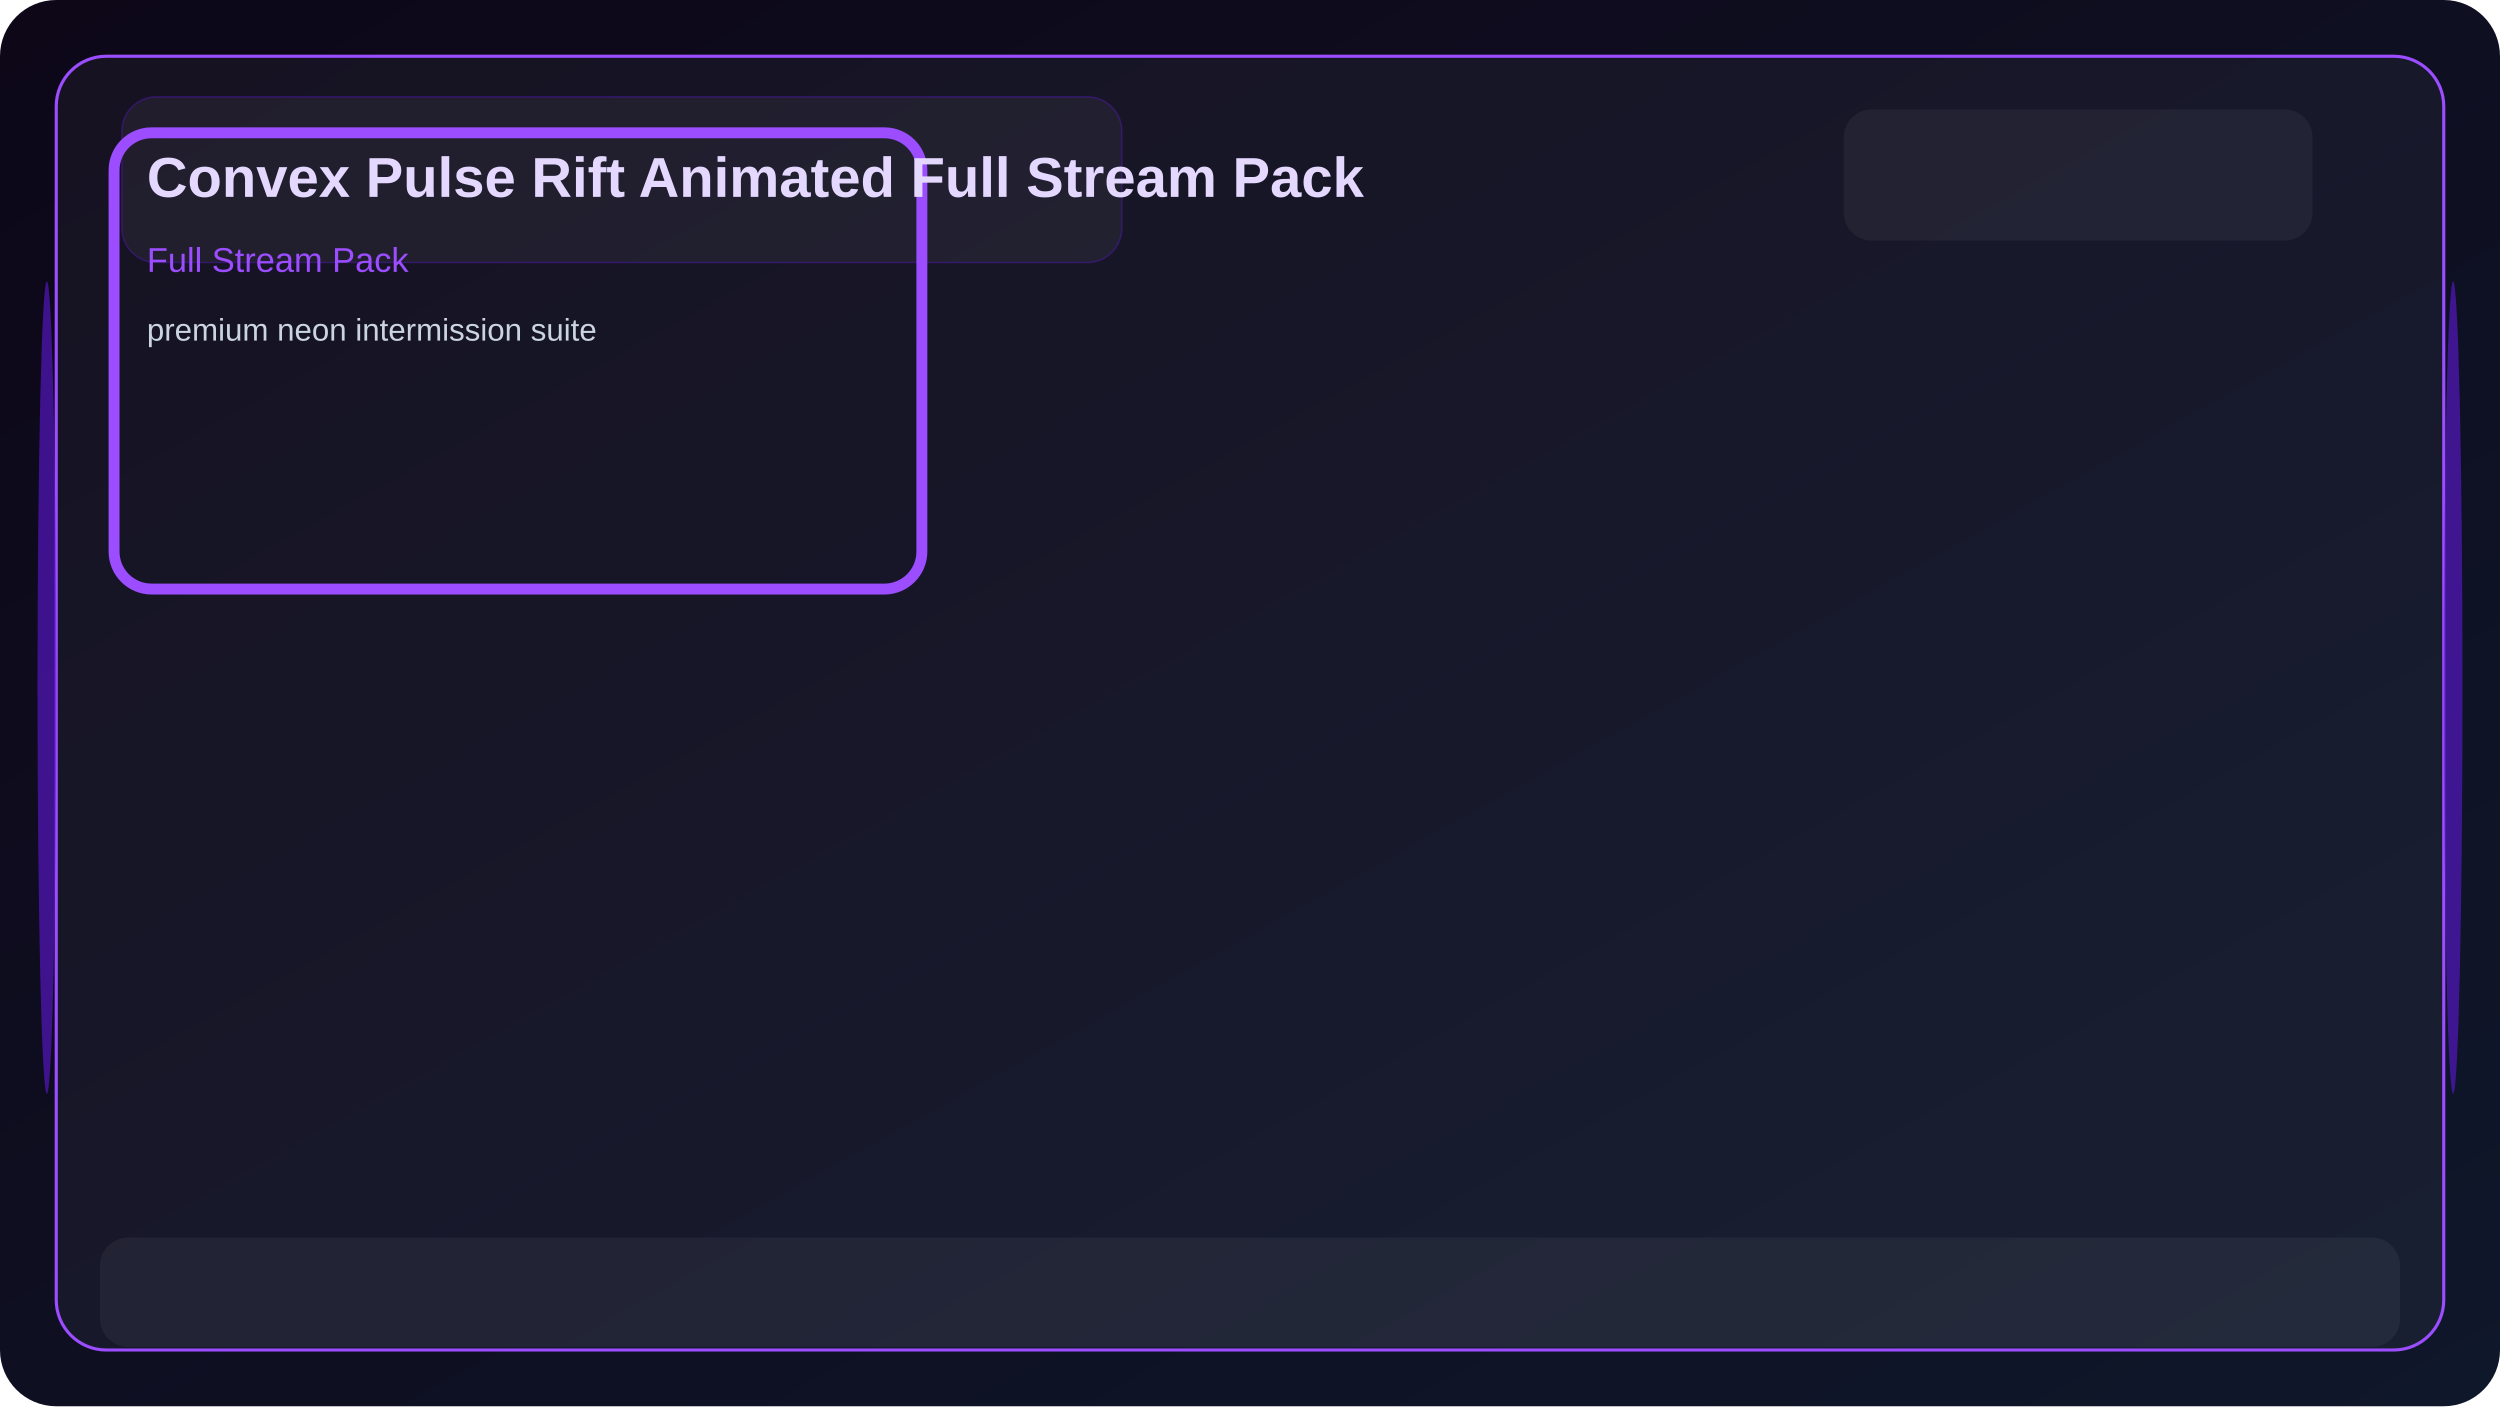
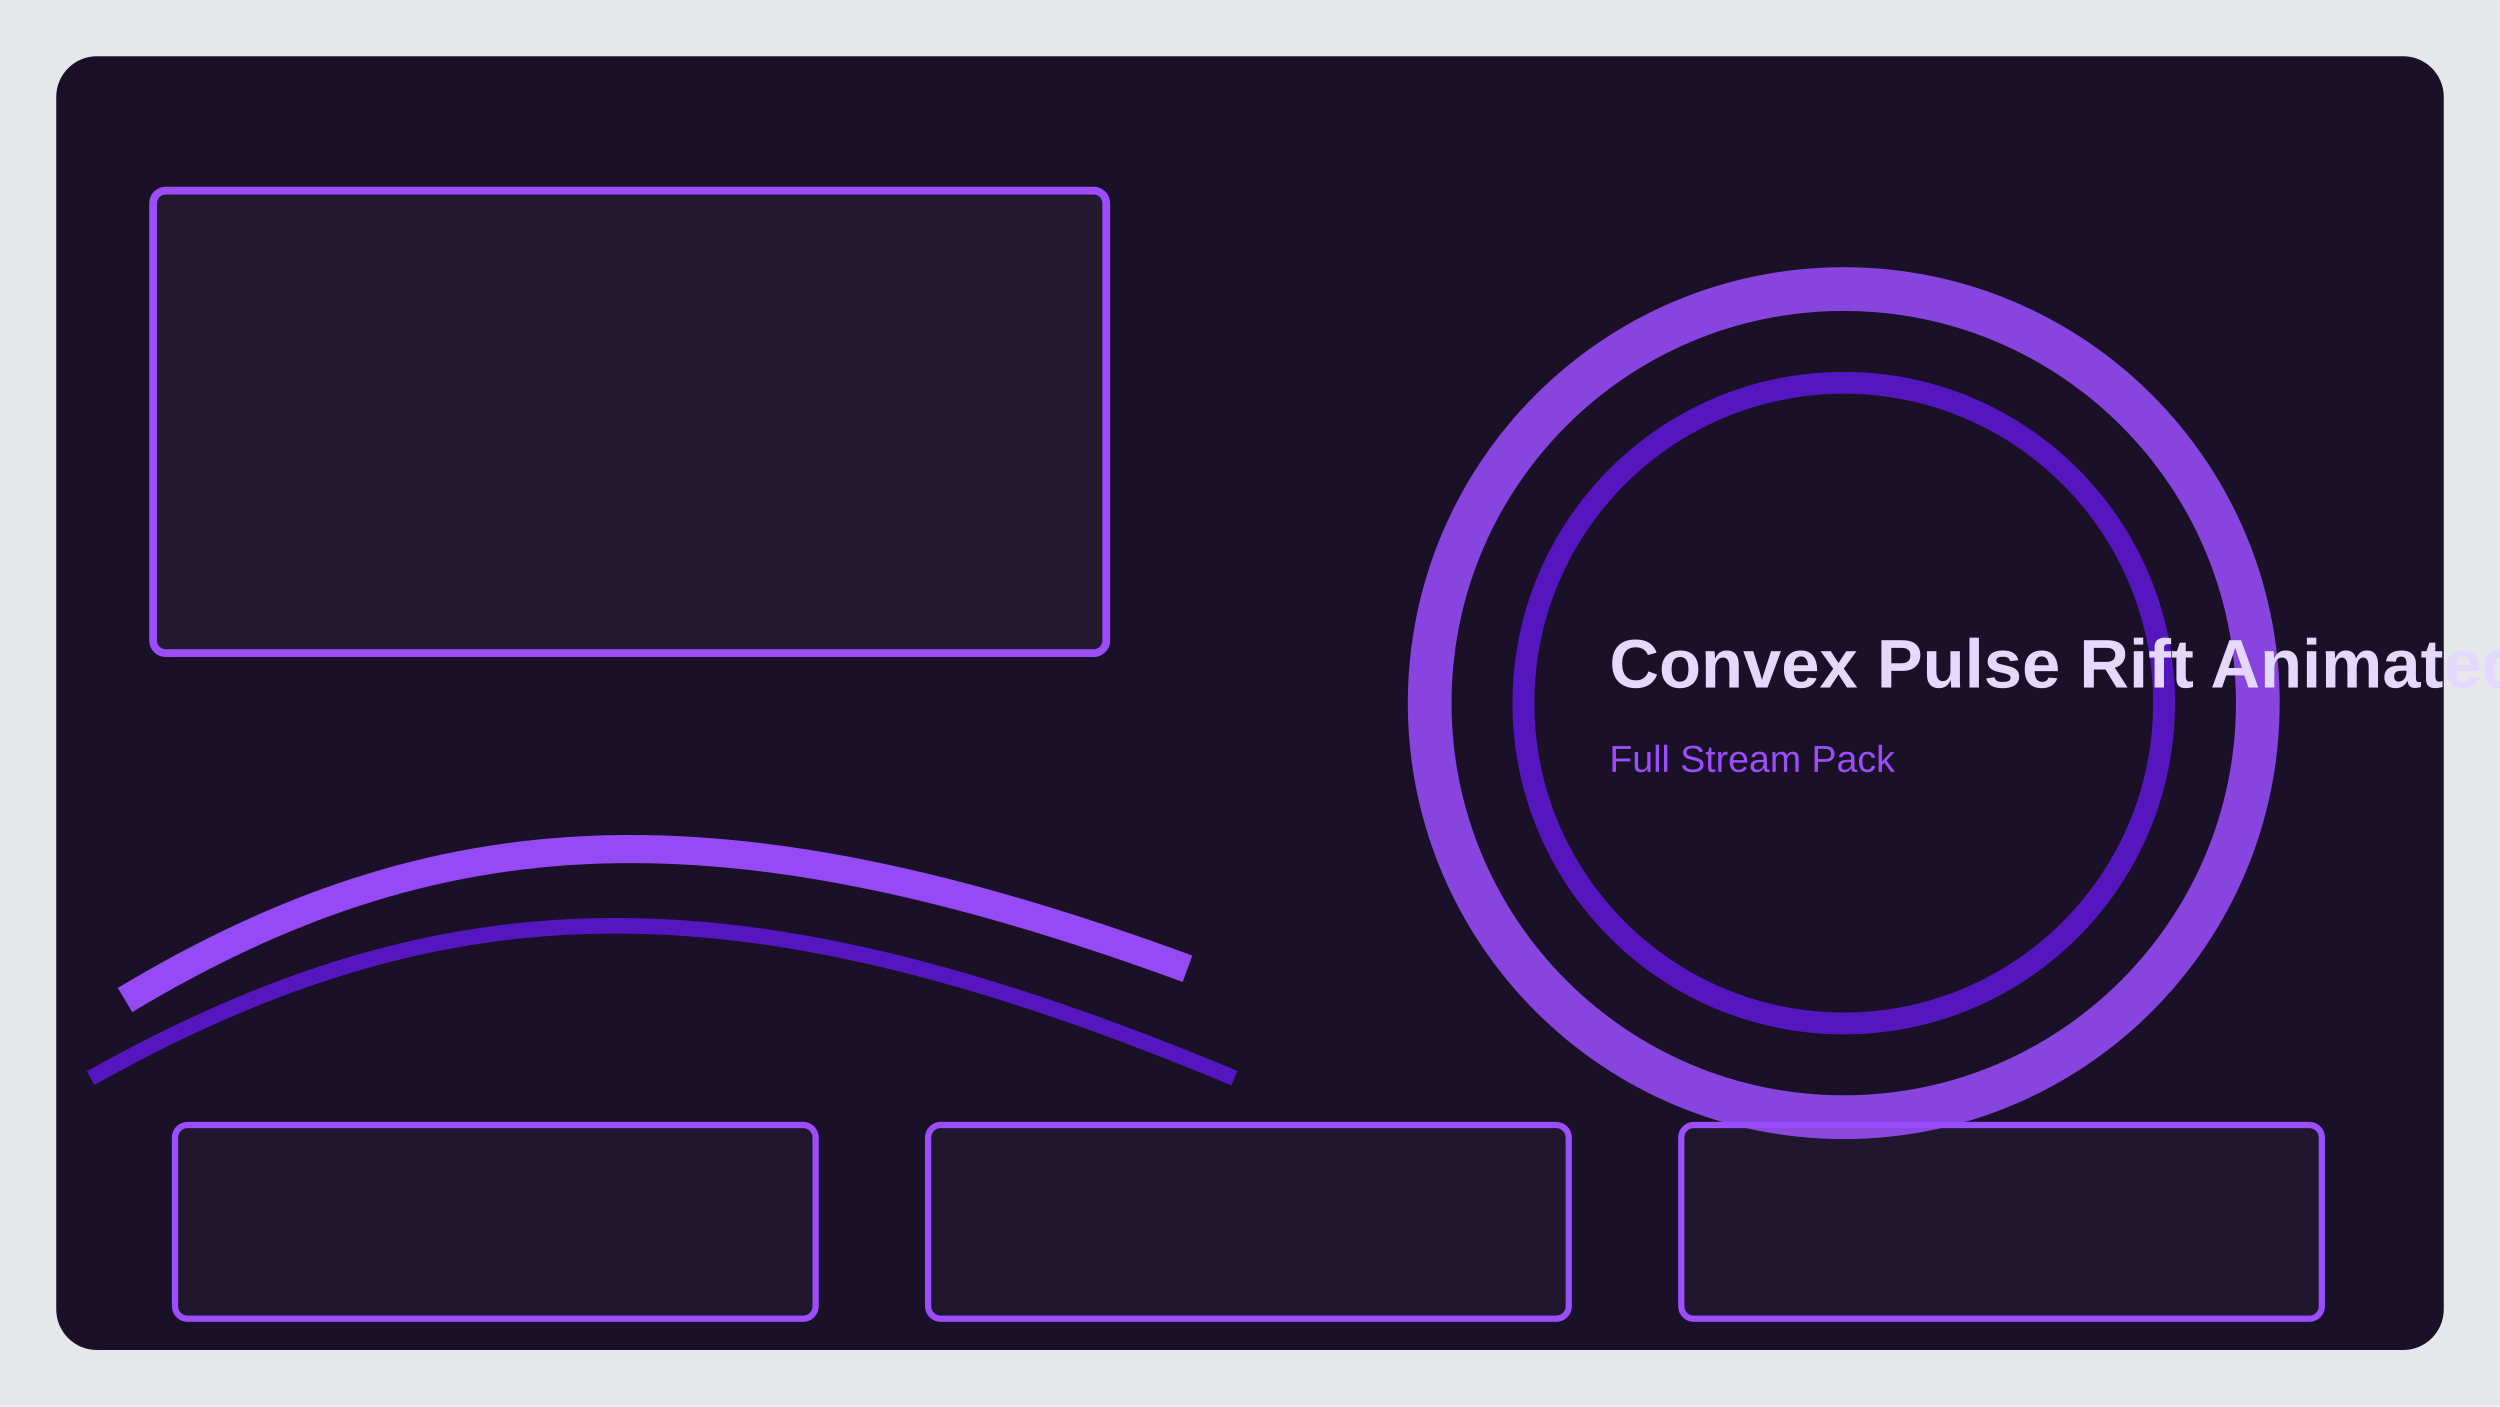
<svg xmlns="http://www.w3.org/2000/svg" width="1600" height="900" viewBox="0 0 1600 900">
-   <defs>
-     <linearGradient id="bg" x1="0" y1="0" x2="1" y2="1">
-       <stop offset="0%" stop-color="#0d0718" />
-       <stop offset="100%" stop-color="#0f172a" />
-     </linearGradient>
-   </defs>
-   <rect width="1600" height="900" rx="36" fill="url(#bg)" />
-   <rect x="36" y="36" width="1528" height="828" rx="32" fill="rgba(255,255,255,0.04)" stroke="#9b4dff" stroke-width="2" />
-   <rect x="78" y="62" width="640" height="106" rx="22" fill="rgba(255,255,255,0.05)" stroke="#5f17d9" stroke-opacity="0.35" />
-   <rect x="1180" y="70" width="300" height="84" rx="18" fill="rgba(255,255,255,0.05)" />
-   <rect x="24" y="180" width="12" height="520" rx="999" fill="#5f17d9" opacity="0.6" />
-   <rect x="1564" y="180" width="12" height="520" rx="999" fill="#5f17d9" opacity="0.6" />
-   <rect x="73" y="85" width="517" height="292" rx="24" fill="none" stroke="#9b4dff" stroke-width="7" />
-   <rect x="64" y="792" width="1472" height="70" rx="18" fill="rgba(255,255,255,0.05)" />
-   <text x="94" y="126" fill="#e5d8ff" font-size="36" font-family="Arial" font-weight="700">Convex Pulse Rift Animated Full Stream Pack</text>
-   <text x="94" y="174" fill="#9b4dff" font-size="22" font-family="Arial">Full Stream Pack</text>
-   <text x="94" y="218" fill="#cbd5e1" font-size="20" font-family="Arial">premium neon intermission suite</text>
+   <rect width="1600" height="900" fill="#e5e7eb" />
+   <rect x="36" y="36" width="1528" height="828" rx="26" fill="#1a1028" />
+   <circle cx="1180" cy="450" r="265" fill="none" stroke="#9b4dff" stroke-width="28" opacity="0.85" />
+   <circle cx="1180" cy="450" r="205" fill="none" stroke="#5f17d9" stroke-width="14" opacity="0.85" />
+   <path d="M80 640 C 280 520, 460 510, 760 620" fill="none" stroke="#9b4dff" stroke-width="18" opacity="0.95" />
+   <path d="M58 690 C 290 560, 478 560, 790 690" fill="none" stroke="#5f17d9" stroke-width="10" opacity="0.85" />
+   <rect x="98" y="122" width="610" height="296" rx="8" fill="rgba(255,255,255,0.04)" stroke="#9b4dff" stroke-width="5" />
+   <rect x="112" y="720" width="410" height="124" rx="8" fill="rgba(255,255,255,0.03)" stroke="#9b4dff" stroke-width="4" />
+   <rect x="594" y="720" width="410" height="124" rx="8" fill="rgba(255,255,255,0.03)" stroke="#9b4dff" stroke-width="4" />
+   <rect x="1076" y="720" width="410" height="124" rx="8" fill="rgba(255,255,255,0.03)" stroke="#9b4dff" stroke-width="4" />
+   <text x="1030" y="440" fill="#e5d8ff" font-size="44" font-family="Arial" font-weight="700">Convex Pulse Rift Animated Full Stream Pack</text>
+   <text x="1030" y="494" fill="#9b4dff" font-size="24" font-family="Arial">Full Stream Pack</text>
</svg>
